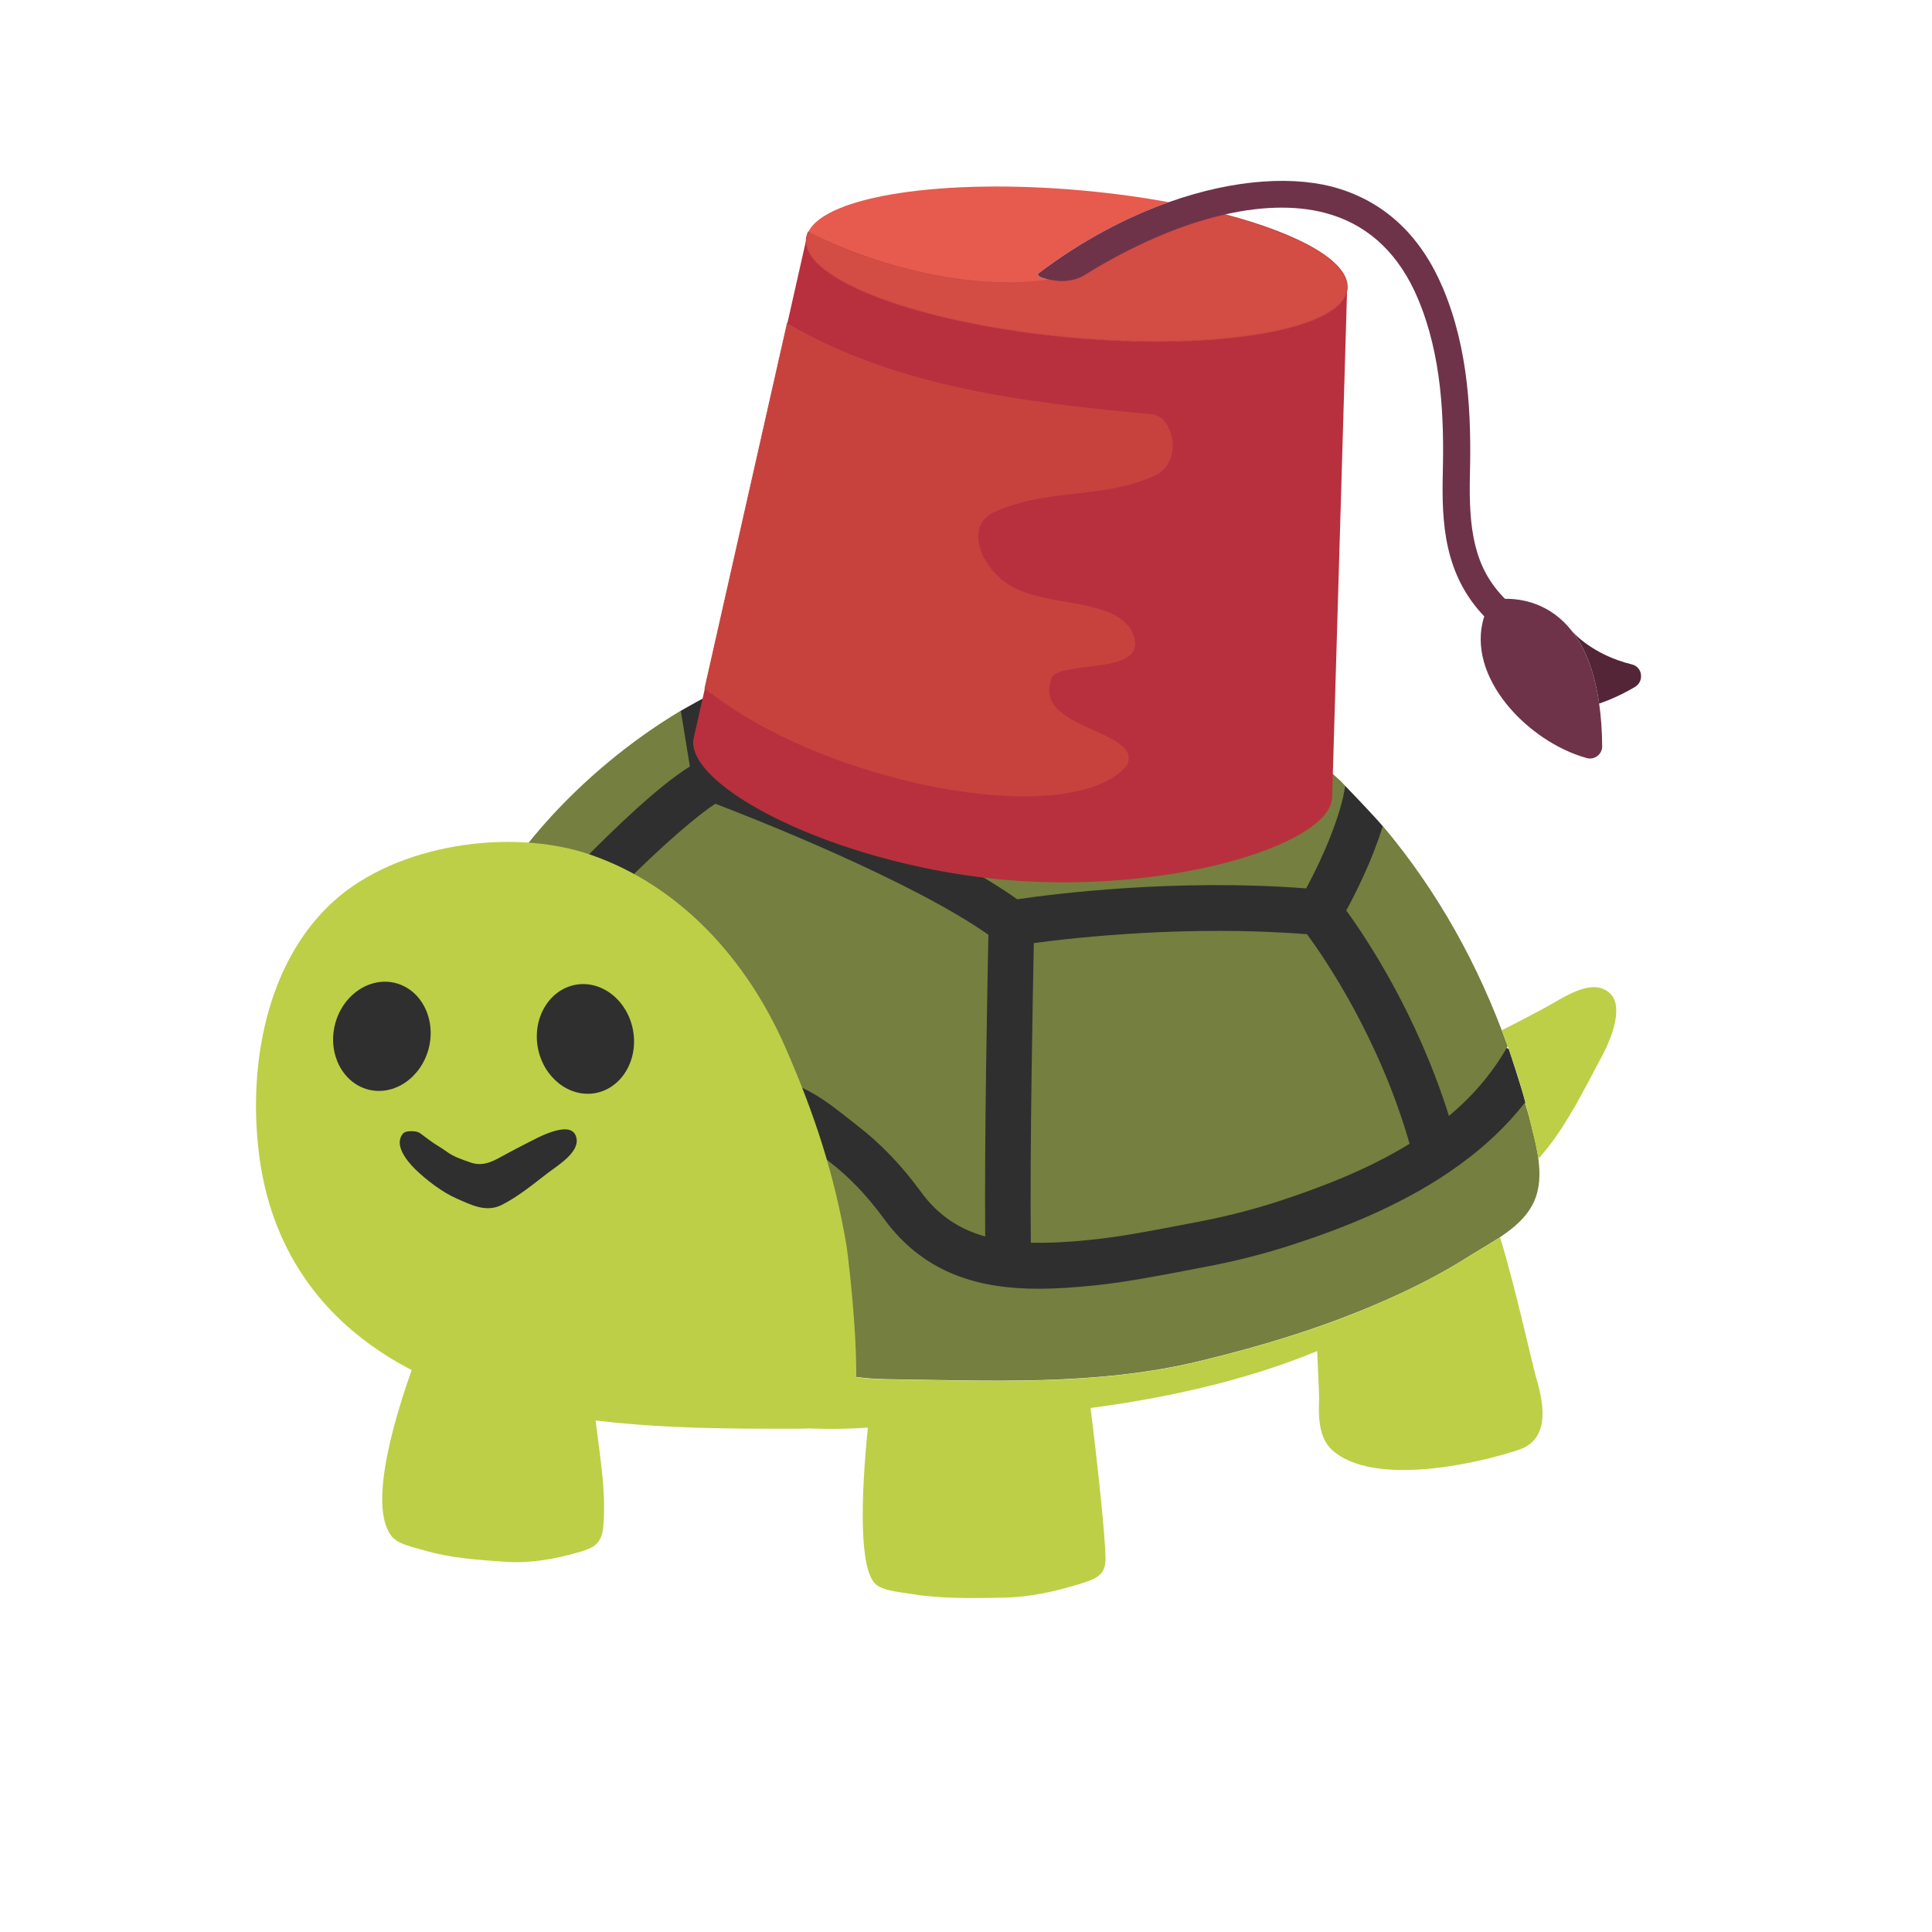
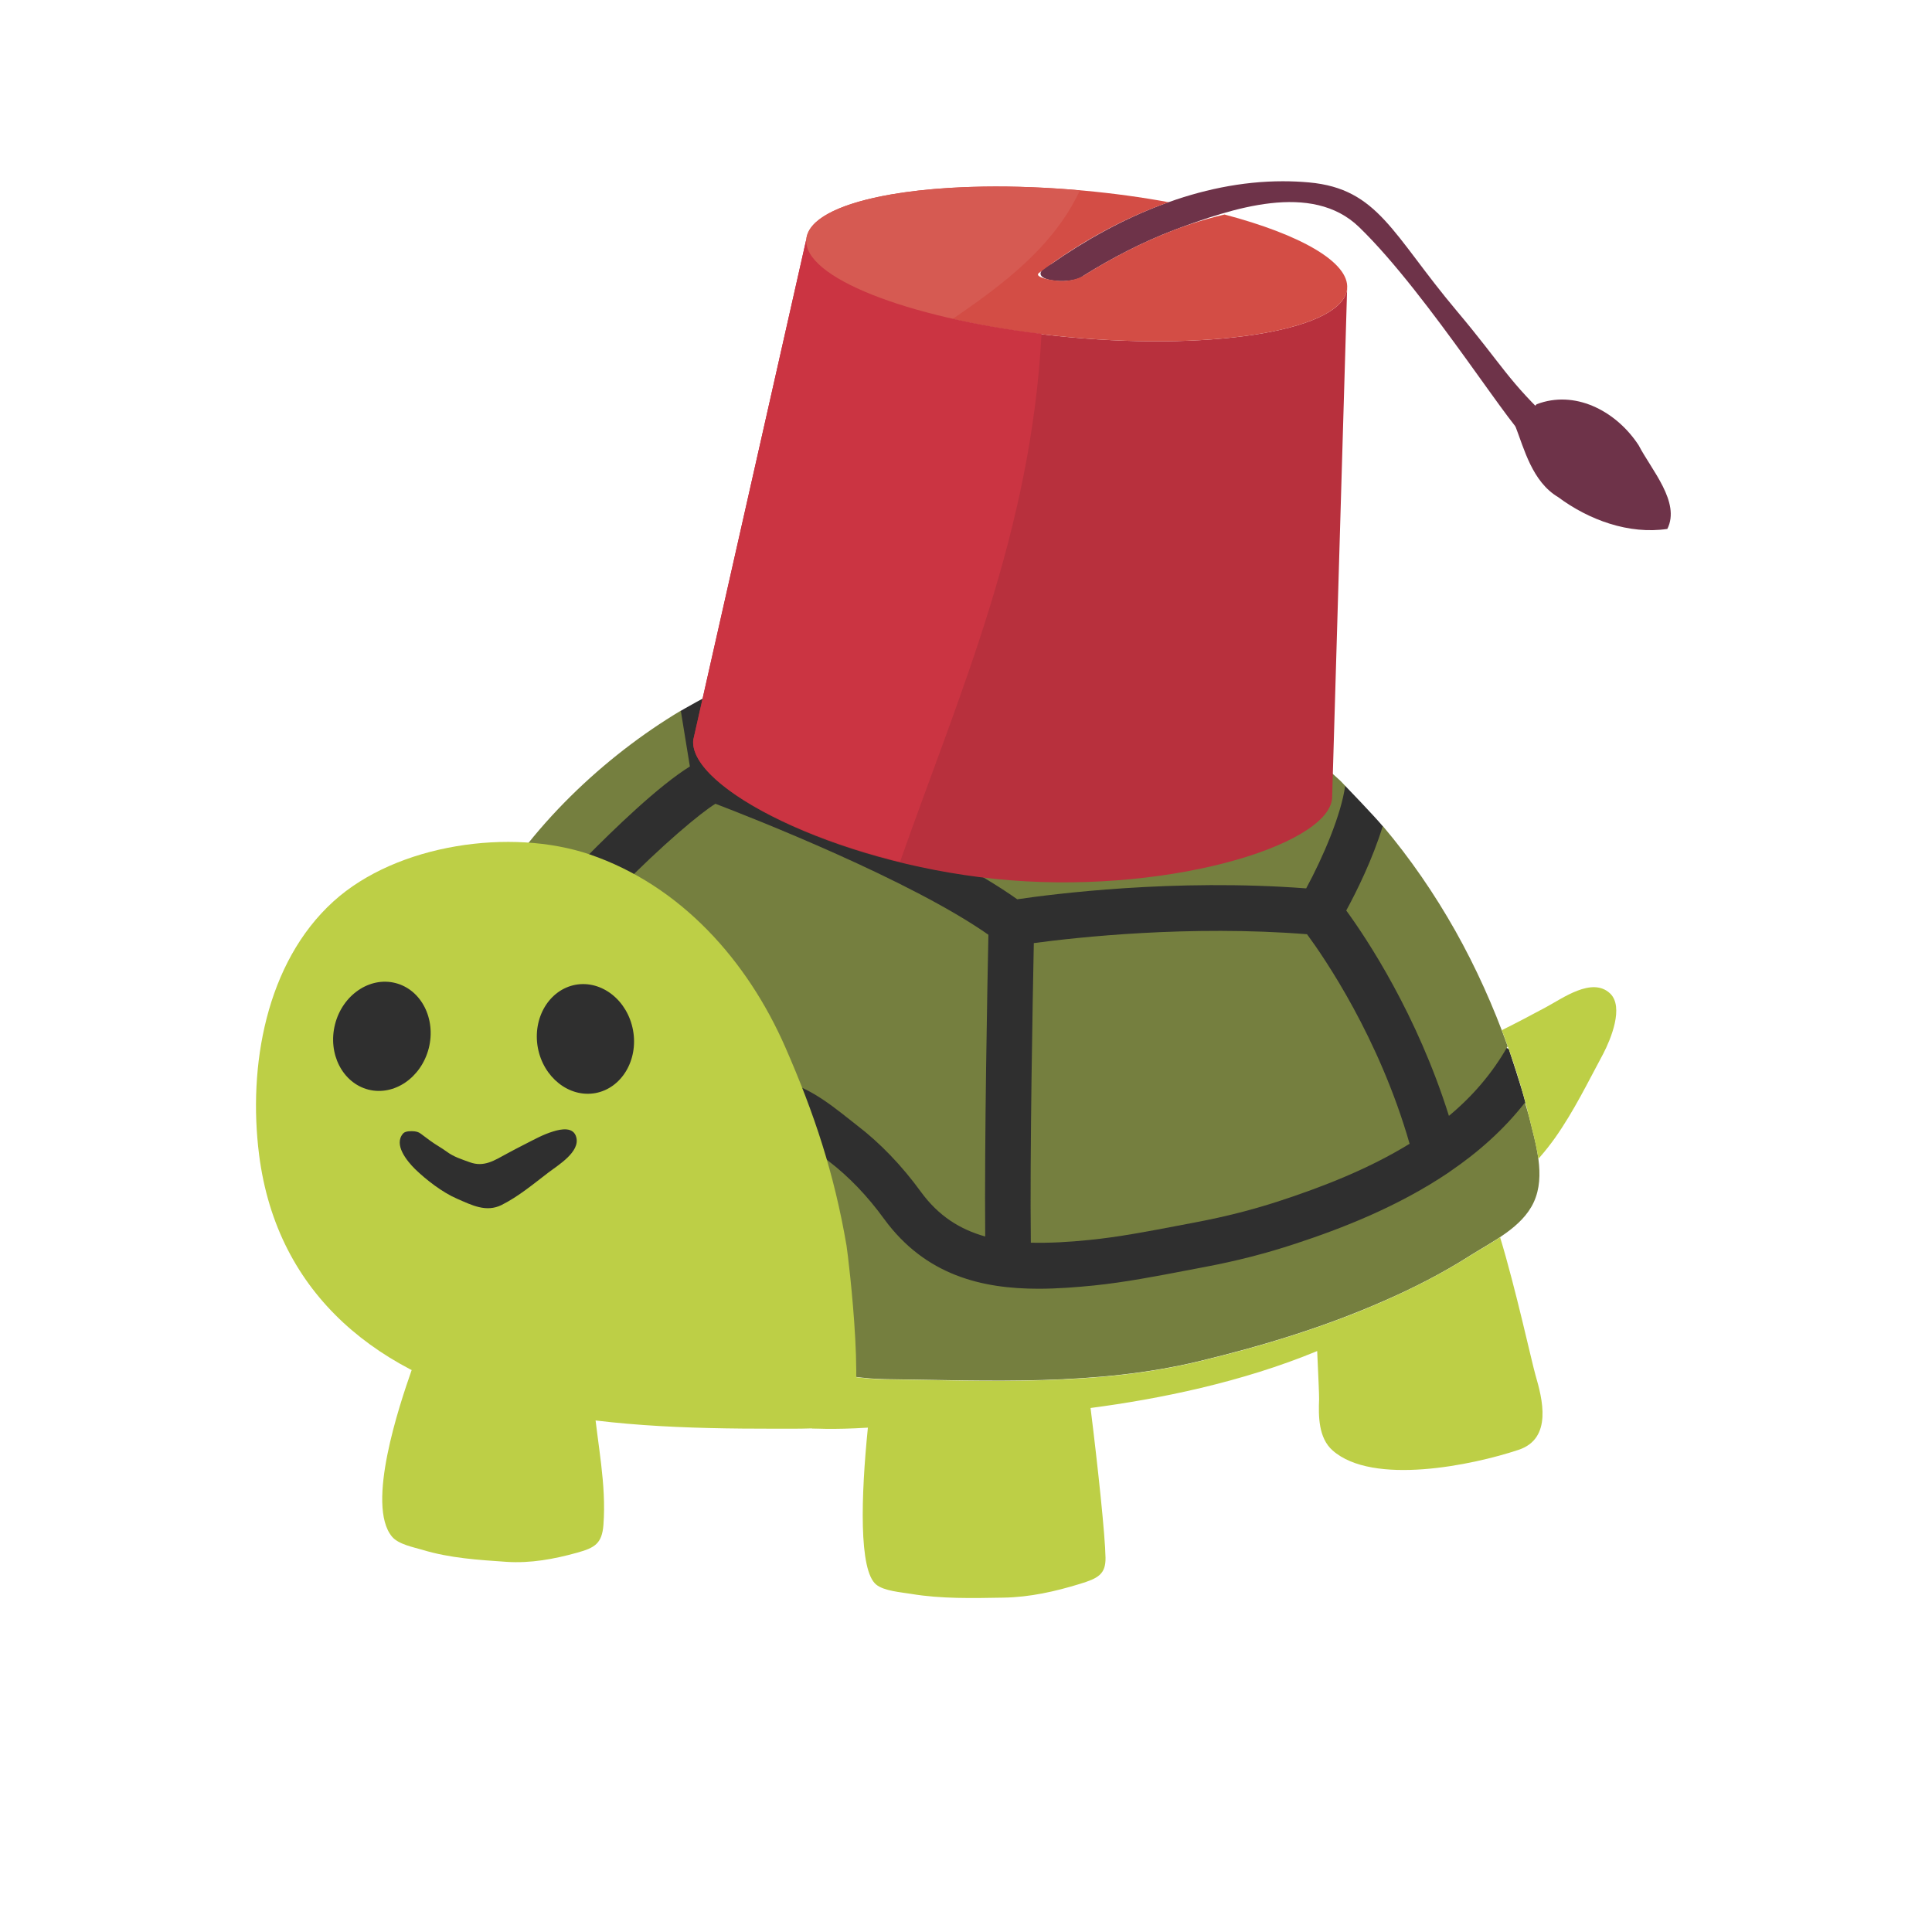
- <svg xmlns="http://www.w3.org/2000/svg" width="512" height="512" version="1.1" id="svg38">
-   <defs id="defs42" />
+ <svg xmlns="http://www.w3.org/2000/svg" xmlns:xlink="http://www.w3.org/1999/xlink" width="512" height="512" version="1.1" id="svg38">
+   <defs id="defs42">
+     <linearGradient id="linearGradient2471">
+       <stop style="stop-color:#b8303d;stop-opacity:1;" offset="0" id="stop2467" />
+       <stop style="stop-color:#b8303d;stop-opacity:1" offset="1" id="stop2469" />
+     </linearGradient>
+     <linearGradient xlink:href="#linearGradient2471" id="linearGradient2473" x1="883.129" y1="504.239" x2="476.492" y2="675.775" gradientUnits="userSpaceOnUse" />
+   </defs>
  <g id="g36" transform="matrix(2.831573,0,0,2.831573,66.87163,81.25246)" style="stroke-width:0.353">
    <path d="m 40.1,37.83 c 0,0 2.55,-1.48 3.98,-2.12 l 22.24,8.18 35.97,0.97 c 0,0 2.7,2.8 3.5,3.76 l 6.53,18.74 5.27,2.11 c 0,0 1.21,3.62 1.55,4.99 L 118.05,83.1 65.91,96.03 24.04,85.76 24.17,60.02 36.97,43.35 Z" style="fill:#2f2f2f;stroke-width:0.353" id="path2" />
    <g id="g34" style="stroke-width:0.353">
      <g id="g12" style="stroke-width:0.353">
        <path d="m 73.14,59.57 c -0.1,5.06 -0.38,19.6 -0.28,28.04 1.67,0.04 3.5,-0.05 5.52,-0.26 2.7,-0.27 5.52,-0.81 8.24,-1.33 l 1.73,-0.33 c 2.79,-0.53 5.37,-1.19 7.89,-2.02 3.89,-1.28 8.19,-2.93 12.07,-5.32 -2.85,-9.93 -7.96,-17.38 -9.6,-19.61 -11,-0.87 -21.54,0.29 -25.57,0.83 z" style="fill:#757f3f;stroke-width:0.353" id="path4" />
        <path d="m 102.38,56.52 c 1.95,2.67 6.63,9.73 9.61,19.22 2.18,-1.81 4.06,-3.97 5.5,-6.52 -1.34,-3.73 -2.96,-7.35 -4.9,-10.8 -1.95,-3.46 -4.22,-6.77 -6.79,-9.81 -0.95,3.11 -2.46,6.15 -3.42,7.91 z" style="fill:#757f3f;stroke-width:0.353" id="path6" />
        <path d="m 45.2,42.69 c 4.26,1.63 18.85,7.43 26.39,12.78 3.25,-0.48 14.69,-1.96 27.04,-1.02 1.6,-2.95 3.28,-6.91 3.65,-9.6 C 102.13,44.7 102,44.54 101.85,44.4 96.72,39.58 90.22,36.93 83.66,34.71 74.5,31.61 64.53,30.52 54.98,32.23 c -3.78,0.68 -7.43,1.85 -10.9,3.48 z" style="fill:#757f3f;stroke-width:0.353" id="path8" />
        <path d="m 119.11,74.49 c -1.99,2.55 -4.4,4.67 -6.98,6.43 -0.05,0.04 -0.11,0.07 -0.15,0.11 -4.74,3.2 -10.03,5.26 -14.4,6.69 -2.7,0.89 -5.45,1.6 -8.43,2.16 l -1.73,0.33 c -2.82,0.54 -5.72,1.1 -8.61,1.4 -1.7,0.17 -3.46,0.31 -5.23,0.31 -5.28,0 -10.58,-1.24 -14.45,-6.53 -1.56,-2.15 -3.3,-3.96 -5.15,-5.38 l -0.77,-0.6 c -1.17,-0.93 -3.36,-2.67 -4.49,-2.7 l 0.11,-4.27 c 2.56,0.07 5.15,2.12 7.04,3.62 l 0.7,0.55 c 2.17,1.66 4.2,3.76 6.01,6.25 1.63,2.23 3.62,3.5 6.01,4.17 -0.08,-9.02 0.21,-24.02 0.3,-28.24 -7.32,-5.13 -22.04,-10.92 -25.55,-12.26 -1.38,0.85 -4.94,3.81 -9.13,8.08 -0.42,0.43 -0.98,0.64 -1.53,0.64 -0.54,0 -1.08,-0.2 -1.49,-0.61 -0.84,-0.82 -0.86,-2.17 -0.03,-3.02 2.65,-2.69 6.85,-6.76 9.79,-8.58 L 40.1,37.82 c -7.16,4.28 -14.23,10.92 -18.48,18.64 -4.26,7.71 -5.7,16.48 -1.64,24.97 1.33,2.75 4,7.37 6.68,8.97 2.37,1.42 4.88,2.63 7.44,3.69 2.27,0.94 4.19,2.12 6.52,2.8 2.08,0.62 4.23,1.29 6.34,1.76 2.13,0.48 4.34,0.63 6.48,1.03 1.9,0.35 3.82,0.67 5.74,0.7 9.85,0.13 19.81,0.65 29.48,-1.69 5.88,-1.42 11.71,-3.19 17.24,-5.63 2.8,-1.22 5.53,-2.62 8.1,-4.26 2.09,-1.32 4.84,-2.62 5.93,-4.98 1.15,-2.49 0.17,-5.5 -0.44,-8.02 -0.11,-0.42 -0.26,-0.87 -0.38,-1.31 z" style="fill:#757f3f;stroke-width:0.353" id="path10" />
      </g>
      <g id="g32" style="stroke-width:0.353">
        <path d="m 29.95,98.37 c -0.98,-0.58 -2.38,-0.78 -4.28,-1.05 -2.5,-0.35 -5.22,-1.05 -7.72,-0.6 -2.15,0.39 -2.38,0.94 -3.08,2.93 -1.09,3.13 -4.26,12.51 -1.8,15.47 0.61,0.73 2.03,0.99 2.9,1.25 2.51,0.76 5.18,0.93 7.82,1.11 2.25,0.15 4.47,-0.26 6.62,-0.86 1.61,-0.45 2.32,-0.83 2.45,-2.61 0.29,-3.8 -0.56,-7.55 -0.9,-11.32 -0.24,-2.44 -0.84,-3.64 -2.01,-4.32 z" style="fill:#bdcf46;stroke-width:0.353" id="path14" />
        <g id="g20" style="stroke-width:0.353">
          <path d="m 116.78,87.1 c -0.93,0.62 -1.92,1.17 -2.79,1.72 -2.57,1.63 -5.3,3.03 -8.1,4.26 -5.53,2.44 -11.36,4.21 -17.24,5.63 -9.67,2.34 -19.63,1.82 -29.48,1.69 -1.93,-0.03 -3.85,-0.35 -5.74,-0.7 -0.53,-0.1 -1.05,-0.18 -1.58,-0.26 l 0.52,5.55 c 0,0 1.88,0.14 5.24,-0.07 -0.65,6.43 -0.86,13.37 0.78,14.69 0.74,0.6 2.31,0.71 3.27,0.87 2.82,0.47 5.74,0.4 8.64,0.35 2.47,-0.04 4.85,-0.58 7.13,-1.28 1.71,-0.52 2.45,-0.9 2.42,-2.47 -0.03,-2.01 -0.71,-8.47 -1.4,-14 6.34,-0.83 14.15,-2.4 21.21,-5.33 0.1,2.22 0.19,4.12 0.18,4.51 -0.06,1.53 -0.08,3.62 1.27,4.8 3.76,3.31 13.07,1.38 17.39,-0.06 3.22,-1.06 2.23,-4.81 1.59,-7 -0.37,-1.31 -1.86,-8.13 -3.31,-12.9 z" style="fill:#bdcf46;stroke-width:0.353" id="path16" />
          <path d="m 127.07,64.28 c -1.68,-1.58 -4.44,0.46 -5.98,1.28 -1.38,0.74 -2.75,1.47 -4.15,2.16 1.01,2.65 1.89,5.35 2.55,8.11 0.3,1.23 0.68,2.58 0.87,3.93 0.05,-0.06 0.1,-0.12 0.15,-0.17 0.51,-0.58 0.97,-1.17 1.42,-1.8 1.75,-2.48 3.08,-5.22 4.51,-7.88 0.69,-1.33 1.96,-4.37 0.63,-5.63 z" style="fill:#bdcf46;stroke-width:0.353" id="path18" />
        </g>
        <g id="g30" style="stroke-width:0.353">
          <path d="m 52.38,104.99 c -1.13,0.04 -2.27,0.03 -3.44,0.03 -8.33,0 -16.27,-0.22 -24.47,-2.08 C 12.02,100.13 2.32,92.68 0.63,79.36 -0.41,71.15 1.25,61.42 7.59,55.67 c 5.95,-5.4 16.65,-6.89 23.98,-4.4 8.54,2.92 14.76,9.94 18.31,18.04 2.73,6.24 4.58,11.84 5.73,18.57 0.17,1.03 2.06,16.6 -0.15,16.89 -1.02,0.12 -2.05,0.19 -3.08,0.22 z" style="fill:#bdcf46;stroke-width:0.353" id="path22" />
          <path d="m 30.25,63.47 c 2.46,-0.44 4.87,1.46 5.38,4.26 0.51,2.79 -1.07,5.43 -3.53,5.88 -2.45,0.44 -4.86,-1.46 -5.38,-4.25 -0.51,-2.8 1.07,-5.43 3.53,-5.89 z" style="fill:#2f2f2f;stroke-width:0.353" id="path24" />
          <path d="m 7.74,67.17 c 0.7,-2.75 3.25,-4.48 5.66,-3.86 2.42,0.62 3.81,3.36 3.11,6.11 -0.71,2.75 -3.24,4.48 -5.66,3.86 C 8.44,72.65 7.04,69.92 7.74,67.17 Z" style="fill:#2f2f2f;stroke-width:0.353" id="path26" />
          <path d="m 23.8,79.29 c -1.14,0.62 -2.12,1.28 -3.45,0.79 -0.77,-0.28 -1.5,-0.5 -2.17,-1 -0.48,-0.35 -1.02,-0.64 -1.5,-0.99 -0.25,-0.18 -0.49,-0.37 -0.74,-0.55 -0.28,-0.21 -0.38,-0.3 -0.74,-0.35 -0.29,-0.03 -0.86,-0.05 -1.08,0.19 -0.94,1.05 0.38,2.61 1.09,3.32 1.06,1.03 2.57,2.2 3.96,2.8 1.36,0.59 2.71,1.3 4.16,0.58 1.59,-0.8 2.97,-1.96 4.37,-3.03 0.92,-0.7 2.98,-1.93 2.62,-3.3 -0.25,-1 -1.41,-0.79 -2.17,-0.55 -0.96,0.29 -1.82,0.78 -2.71,1.23 -0.55,0.27 -1.09,0.57 -1.64,0.86 z" style="fill:#2f2f2f;stroke-width:0.353" id="path28" />
        </g>
      </g>
    </g>
  </g>
  <g id="g875" transform="matrix(-0.2212277,0.04912747,0.04912747,0.2212277,401.0311,-25.97241)">
-     <path id="path863" d="m 117.883,847.142 c 0,0 -0.005,-0.01 -0.005,-0.01 0,0 -16.248,31.852 -60.052,53.326 -11.523,5.648 -9.94,22.48 2.252,26.479 14.393,4.721 29.5,8.19 45.08,9.957 -3.048,-39.809 2.699,-68.755 12.725,-89.752 z" style="fill:#542537" />
-     <path id="path865" d="m 556.663,564.188 c 64.772,12.955 123.068,-12.955 187.844,0 38.863,6.478 32.386,51.819 12.954,77.729 -32.388,45.342 -116.593,45.342 -136.026,90.683 -19.432,64.774 97.161,12.955 103.639,38.864 32.388,51.819 -94.828,80.838 -64.774,116.593 81.098,60.629 349.857,-54.901 461.974,-195.071 L 935.637,297.155 C 828.475,396.776 686.1,447.372 543.707,492.938 c -25.909,6.476 -25.909,64.773 12.956,71.25 z" style="fill:#c7423d;stroke:#c7423d;stroke-opacity:1;stroke-width:1.002;stroke-miterlimit:4;stroke-dasharray:none" />
-     <path id="path867" d="m 1148.633,748.893 -26.359,-55.908 c -112.118,140.17 -380.877,255.7 -461.974,195.071 -30.055,-35.755 97.161,-64.774 64.774,-116.593 -6.477,-25.91 -123.07,25.909 -103.639,-38.864 19.433,-45.342 103.639,-45.342 136.026,-90.683 19.432,-25.909 25.909,-71.251 -12.954,-77.729 -64.775,-12.955 -123.072,12.955 -187.844,0 C 517.798,557.71 517.798,499.413 543.707,492.936 686.1,447.37 828.475,396.775 935.637,297.153 L 892.534,205.738 C 907.026,251.033 783.373,331.074 616.346,384.515 449.32,437.956 302.172,444.559 287.68,399.264 l 146.409,578.25 c 17.119,53.509 219.25,68.428 406.221,6.001 179.41,-59.902 325.443,-181.112 308.323,-234.622 z" style="fill:#b8303d" />
-     <path id="path869" d="m 616.346,384.517 c 167.027,-53.441 290.68,-133.482 276.188,-178.777 -0.901,-2.817 -2.321,-5.432 -4.222,-7.849 -71.546,58.261 -171.182,108.263 -262.537,115.422 -4.316,1.91 -8.902,3.529 -11.852,4.322 -9.717,2.615 -20.803,2.748 -29.068,-0.156 -63.732,-22.364 -123.672,-33.615 -176.035,-33.875 -81.46,41.999 -130.572,86.185 -121.139,115.662 14.49,45.295 161.639,38.692 328.665,-14.749 z" style="fill:#d34d45;stroke:#c7423d;stroke-opacity:1" />
-     <path id="path871" d="m 635.297,303.15 c 5.129,2.334 -1.758,6.727 -9.523,10.163 91.355,-7.159 190.991,-57.161 262.537,-115.422 -28.656,-36.442 -167.807,-27.519 -324.447,22.598 -33.485,10.713 -65.167,22.508 -94.392,34.867 52.094,6.445 108.572,21.735 165.825,47.794 z" style="fill:#e65b4d" />
-     <path id="path873" d="m 584.854,317.479 c 8.266,2.904 19.352,2.771 29.068,0.156 2.95,-0.794 7.536,-2.412 11.852,-4.322 7.765,-3.436 14.651,-7.829 9.523,-10.163 -57.253,-26.059 -113.731,-41.349 -165.824,-47.794 -81.928,-10.137 -152.983,1.665 -198.925,28.334 -49.615,28.799 -80.676,75.572 -92.322,139.023 -14.258,77.722 0.213,154.451 16.244,219.26 15.738,63.619 19.068,107.797 -8.325,151.381 -18.863,3.991 -50.339,16.251 -68.263,53.789 -10.025,20.997 -15.773,49.942 -12.726,89.753 1.142,14.909 3.479,31.294 7.337,49.417 1.955,9.182 12.235,14.075 20.532,9.682 63.101,-33.403 118.541,-124.035 81.202,-187.829 35.175,-58.151 24.961,-117.611 11.056,-173.818 -15.221,-61.529 -29.006,-134.109 -15.832,-205.91 9.89,-53.903 35.811,-93.366 77.035,-117.292 32.195,-18.694 74.048,-27.782 122.332,-27.541 52.365,0.259 112.304,11.51 176.036,33.874 z" style="fill:#6e3349" />
-   </g>
-   <g id="g951" transform="translate(3037.288)">
-     <g id="g943" transform="matrix(2.831573,0,0,2.831573,66.87163,81.25246)" style="stroke-width:0.353">
-       <path d="m 40.1,37.83 c 0,0 2.55,-1.48 3.98,-2.12 l 22.24,8.18 35.97,0.97 c 0,0 2.7,2.8 3.5,3.76 l 6.53,18.74 5.27,2.11 c 0,0 1.21,3.62 1.55,4.99 L 118.05,83.1 65.91,96.03 24.04,85.76 24.17,60.02 36.97,43.35 Z" style="fill:#2f2f2f;stroke-width:0.353" id="path909" />
-       <g id="g941" style="stroke-width:0.353">
-         <g id="g919" style="stroke-width:0.353">
-           <path d="m 73.14,59.57 c -0.1,5.06 -0.38,19.6 -0.28,28.04 1.67,0.04 3.5,-0.05 5.52,-0.26 2.7,-0.27 5.52,-0.81 8.24,-1.33 l 1.73,-0.33 c 2.79,-0.53 5.37,-1.19 7.89,-2.02 3.89,-1.28 8.19,-2.93 12.07,-5.32 -2.85,-9.93 -7.96,-17.38 -9.6,-19.61 -11,-0.87 -21.54,0.29 -25.57,0.83 z" style="fill:#757f3f;stroke-width:0.353" id="path911" />
-           <path d="m 102.38,56.52 c 1.95,2.67 6.63,9.73 9.61,19.22 2.18,-1.81 4.06,-3.97 5.5,-6.52 -1.34,-3.73 -2.96,-7.35 -4.9,-10.8 -1.95,-3.46 -4.22,-6.77 -6.79,-9.81 -0.95,3.11 -2.46,6.15 -3.42,7.91 z" style="fill:#757f3f;stroke-width:0.353" id="path913" />
-           <path d="m 45.2,42.69 c 4.26,1.63 18.85,7.43 26.39,12.78 3.25,-0.48 14.69,-1.96 27.04,-1.02 1.6,-2.95 3.28,-6.91 3.65,-9.6 C 102.13,44.7 102,44.54 101.85,44.4 96.72,39.58 90.22,36.93 83.66,34.71 74.5,31.61 64.53,30.52 54.98,32.23 c -3.78,0.68 -7.43,1.85 -10.9,3.48 z" style="fill:#757f3f;stroke-width:0.353" id="path915" />
-           <path d="m 119.11,74.49 c -1.99,2.55 -4.4,4.67 -6.98,6.43 -0.05,0.04 -0.11,0.07 -0.15,0.11 -4.74,3.2 -10.03,5.26 -14.4,6.69 -2.7,0.89 -5.45,1.6 -8.43,2.16 l -1.73,0.33 c -2.82,0.54 -5.72,1.1 -8.61,1.4 -1.7,0.17 -3.46,0.31 -5.23,0.31 -5.28,0 -10.58,-1.24 -14.45,-6.53 -1.56,-2.15 -3.3,-3.96 -5.15,-5.38 l -0.77,-0.6 c -1.17,-0.93 -3.36,-2.67 -4.49,-2.7 l 0.11,-4.27 c 2.56,0.07 5.15,2.12 7.04,3.62 l 0.7,0.55 c 2.17,1.66 4.2,3.76 6.01,6.25 1.63,2.23 3.62,3.5 6.01,4.17 -0.08,-9.02 0.21,-24.02 0.3,-28.24 -7.32,-5.13 -22.04,-10.92 -25.55,-12.26 -1.38,0.85 -4.94,3.81 -9.13,8.08 -0.42,0.43 -0.98,0.64 -1.53,0.64 -0.54,0 -1.08,-0.2 -1.49,-0.61 -0.84,-0.82 -0.86,-2.17 -0.03,-3.02 2.65,-2.69 6.85,-6.76 9.79,-8.58 L 40.1,37.82 c -7.16,4.28 -14.23,10.92 -18.48,18.64 -4.26,7.71 -5.7,16.48 -1.64,24.97 1.33,2.75 4,7.37 6.68,8.97 2.37,1.42 4.88,2.63 7.44,3.69 2.27,0.94 4.19,2.12 6.52,2.8 2.08,0.62 4.23,1.29 6.34,1.76 2.13,0.48 4.34,0.63 6.48,1.03 1.9,0.35 3.82,0.67 5.74,0.7 9.85,0.13 19.81,0.65 29.48,-1.69 5.88,-1.42 11.71,-3.19 17.24,-5.63 2.8,-1.22 5.53,-2.62 8.1,-4.26 2.09,-1.32 4.84,-2.62 5.93,-4.98 1.15,-2.49 0.17,-5.5 -0.44,-8.02 -0.11,-0.42 -0.26,-0.87 -0.38,-1.31 z" style="fill:#757f3f;stroke-width:0.353" id="path917" />
-         </g>
-         <g id="g939" style="stroke-width:0.353">
-           <path d="m 29.95,98.37 c -0.98,-0.58 -2.38,-0.78 -4.28,-1.05 -2.5,-0.35 -5.22,-1.05 -7.72,-0.6 -2.15,0.39 -2.38,0.94 -3.08,2.93 -1.09,3.13 -4.26,12.51 -1.8,15.47 0.61,0.73 2.03,0.99 2.9,1.25 2.51,0.76 5.18,0.93 7.82,1.11 2.25,0.15 4.47,-0.26 6.62,-0.86 1.61,-0.45 2.32,-0.83 2.45,-2.61 0.29,-3.8 -0.56,-7.55 -0.9,-11.32 -0.24,-2.44 -0.84,-3.64 -2.01,-4.32 z" style="fill:#bdcf46;stroke-width:0.353" id="path921" />
-           <g id="g927" style="stroke-width:0.353">
-             <path d="m 116.78,87.1 c -0.93,0.62 -1.92,1.17 -2.79,1.72 -2.57,1.63 -5.3,3.03 -8.1,4.26 -5.53,2.44 -11.36,4.21 -17.24,5.63 -9.67,2.34 -19.63,1.82 -29.48,1.69 -1.93,-0.03 -3.85,-0.35 -5.74,-0.7 -0.53,-0.1 -1.05,-0.18 -1.58,-0.26 l 0.52,5.55 c 0,0 1.88,0.14 5.24,-0.07 -0.65,6.43 -0.86,13.37 0.78,14.69 0.74,0.6 2.31,0.71 3.27,0.87 2.82,0.47 5.74,0.4 8.64,0.35 2.47,-0.04 4.85,-0.58 7.13,-1.28 1.71,-0.52 2.45,-0.9 2.42,-2.47 -0.03,-2.01 -0.71,-8.47 -1.4,-14 6.34,-0.83 14.15,-2.4 21.21,-5.33 0.1,2.22 0.19,4.12 0.18,4.51 -0.06,1.53 -0.08,3.62 1.27,4.8 3.76,3.31 13.07,1.38 17.39,-0.06 3.22,-1.06 2.23,-4.81 1.59,-7 -0.37,-1.31 -1.86,-8.13 -3.31,-12.9 z" style="fill:#bdcf46;stroke-width:0.353" id="path923" />
-             <path d="m 127.07,64.28 c -1.68,-1.58 -4.44,0.46 -5.98,1.28 -1.38,0.74 -2.75,1.47 -4.15,2.16 1.01,2.65 1.89,5.35 2.55,8.11 0.3,1.23 0.68,2.58 0.87,3.93 0.05,-0.06 0.1,-0.12 0.15,-0.17 0.51,-0.58 0.97,-1.17 1.42,-1.8 1.75,-2.48 3.08,-5.22 4.51,-7.88 0.69,-1.33 1.96,-4.37 0.63,-5.63 z" style="fill:#bdcf46;stroke-width:0.353" id="path925" />
-           </g>
-           <g id="g937" style="stroke-width:0.353">
-             <path d="m 52.38,104.99 c -1.13,0.04 -2.27,0.03 -3.44,0.03 -8.33,0 -16.27,-0.22 -24.47,-2.08 C 12.02,100.13 2.32,92.68 0.63,79.36 -0.41,71.15 1.25,61.42 7.59,55.67 c 5.95,-5.4 16.65,-6.89 23.98,-4.4 8.54,2.92 14.76,9.94 18.31,18.04 2.73,6.24 4.58,11.84 5.73,18.57 0.17,1.03 2.06,16.6 -0.15,16.89 -1.02,0.12 -2.05,0.19 -3.08,0.22 z" style="fill:#bdcf46;stroke-width:0.353" id="path929" />
-             <path d="m 30.25,63.47 c 2.46,-0.44 4.87,1.46 5.38,4.26 0.51,2.79 -1.07,5.43 -3.53,5.88 -2.45,0.44 -4.86,-1.46 -5.38,-4.25 -0.51,-2.8 1.07,-5.43 3.53,-5.89 z" style="fill:#2f2f2f;stroke-width:0.353" id="path931" />
-             <path d="m 7.74,67.17 c 0.7,-2.75 3.25,-4.48 5.66,-3.86 2.42,0.62 3.81,3.36 3.11,6.11 -0.71,2.75 -3.24,4.48 -5.66,3.86 C 8.44,72.65 7.04,69.92 7.74,67.17 Z" style="fill:#2f2f2f;stroke-width:0.353" id="path933" />
-             <path d="m 23.8,79.29 c -1.14,0.62 -2.12,1.28 -3.45,0.79 -0.77,-0.28 -1.5,-0.5 -2.17,-1 -0.48,-0.35 -1.02,-0.64 -1.5,-0.99 -0.25,-0.18 -0.49,-0.37 -0.74,-0.55 -0.28,-0.21 -0.38,-0.3 -0.74,-0.35 -0.29,-0.03 -0.86,-0.05 -1.08,0.19 -0.94,1.05 0.38,2.61 1.09,3.32 1.06,1.03 2.57,2.2 3.96,2.8 1.36,0.59 2.71,1.3 4.16,0.58 1.59,-0.8 2.97,-1.96 4.37,-3.03 0.92,-0.7 2.98,-1.93 2.62,-3.3 -0.25,-1 -1.41,-0.79 -2.17,-0.55 -0.96,0.29 -1.82,0.78 -2.71,1.23 -0.55,0.27 -1.09,0.57 -1.64,0.86 z" style="fill:#2f2f2f;stroke-width:0.353" id="path935" />
-           </g>
-         </g>
-       </g>
+     <path style="color:#000000;fill:url(#linearGradient2473)" d="M 1148.633,748.893 1122.274,692.985 935.637,297.153 892.534,205.738 C 907.026,251.033 783.373,331.074 616.346,384.515 449.32,437.956 302.172,444.559 287.68,399.264 l 146.409,578.25 c 17.119,53.509 219.25,68.428 406.221,6.001 179.41,-59.902 325.443,-181.112 308.323,-234.622 z" id="path867" />
+     <g id="g1606">
+       <path style="color:#000000;fill:#6e3349;stroke-width:1" d="m 96.26,578.763 c 1.505,0.14 3.016,0.325 4.536,0.549 l -0.061,0.089 29.777,19.028 0.061,-0.089 c -4.388,28.693 -5.187,68.24 -30.992,92.501 -29.321,33.912 -71.311,60.743 -116.532,63.934 -22.075,-27.103 3.254,-71.459 11.506,-102.683 C 10.469,609.557 49.616,574.381 96.26,578.763 Z" id="path6459" />
+       <path style="color:#000000;fill:#6e3349;stroke-width:0.227" d="m 340.043,48.033 c -22.124,-0.011 -43.538,9.407 -61.453,21.922 -8.797,4.328 5.363,6.031 8.652,3.041 7.565,-4.696 15.507,-8.82 23.826,-12.01 15.428,-5.801 36.559,-12.934 49.096,-0.816 18.636,18.013 42.593,57.153 44.686,55.924 l -0.012,-0.021 7.143,-3.602 C 399.519,100.883 398.331,96.97 385.994,82.32 369.041,62.188 365.296,50.021 346.93,48.346 c -2.301,-0.21 -4.598,-0.311 -6.887,-0.312 z" transform="matrix(-4.307796,0.9566214,0.9566214,4.307796,1752.406,-271.7511)" id="path873" />
    </g>
-     <path style="fill:#644502;fill-opacity:1;stroke:none;stroke-width:1px;stroke-linecap:butt;stroke-linejoin:miter;stroke-opacity:1" d="m 139.902,140.17 c 7.885,-6.125 28.223,24.707 56.741,23.619 4.691,-21.443 13.534,-52.647 32.579,-53.755 9.756,-0.568 21.531,10.558 33.122,10.588 11.477,0.029 21.497,-12.004 32.85,-10.317 20.546,3.053 31.221,53.212 31.221,53.212 29.761,0.623 44.197,-30.407 53.768,-23.891 38.572,26.261 -40.934,77.646 -111.853,77.646 -91.949,0 -161.821,-51.161 -128.428,-77.103 z" id="path945" />
-     <path style="fill:#805d0b;fill-opacity:1;stroke:none;stroke-width:1px;stroke-linecap:butt;stroke-linejoin:miter;stroke-opacity:1" d="m 212.77,162.648 -2.88,11.134 c 33.851,23.802 74.997,18.825 101.553,-0.384 l -1.344,-10.75 c -30.329,14.972 -63.492,22.655 -97.329,0 z" id="path947" />
-     <path style="fill:#805d0b;fill-opacity:1;stroke:none;stroke-width:1px;stroke-linecap:butt;stroke-linejoin:miter;stroke-opacity:1" d="m 215.841,149.978 c 0,0 10.31,-21.523 20.541,-24.572 8.012,-2.388 15.638,7.113 23.996,7.295 9.512,0.208 18.666,-10.251 27.644,-7.103 9.746,3.418 18.621,24.764 18.621,24.764 -33.239,11.759 -64.203,14.416 -90.802,-0.384 z" id="path949" />
+     <path style="color:#000000;fill:#d34d45" d="m 635.297,303.15 c 5.129,2.334 -1.758,6.727 -9.523,10.163 91.355,-7.159 190.991,-57.161 262.537,-115.422 -28.656,-36.442 -167.807,-27.519 -324.447,22.598 -33.485,10.713 -65.167,22.508 -94.392,34.867 52.094,6.445 108.572,21.735 165.825,47.794 z m -18.951,81.367 c 167.027,-53.441 290.68,-133.482 276.188,-178.777 -0.901,-2.817 -2.321,-5.432 -4.222,-7.849 -71.546,58.261 -171.182,108.263 -262.537,115.422 -4.316,1.91 -8.902,3.529 -11.852,4.322 -9.717,2.615 -20.803,2.748 -29.068,-0.156 -63.732,-22.364 -123.672,-33.615 -176.035,-33.875 -81.46,41.999 -130.572,86.185 -121.139,115.662 14.49,45.295 161.639,38.692 328.665,-14.749 z" id="path871" />
+     <path style="color:#000000;fill:#d65a52;stroke-width:0.227" d="m 260.715,49.453 c -24.653,0.38 -43.069,4.892 -46.48,11.994 -0.302,0.628 -0.488,1.276 -0.549,1.943 -0.796,8.706 5.687,18.882 34.559,24.014 15.156,-10.273 30.263,-20.585 37.947,-36.957 -8.937,-0.785 -17.54,-1.117 -25.477,-0.994 z" id="path4012" transform="matrix(-4.307796,0.9566214,0.9566214,4.307796,1752.406,-271.7511)" />
+     <path style="color:#000000;fill:#cb3442;stroke-width:0.227" d="m 213.686,63.391 -5.045,22.342 -21.844,96.736 -3.084,13.664 c -0.924,10.114 23.357,24.536 54.809,32.26 15.727,-44.67 34.742,-87.335 37.492,-139.918 -35.87,-4.326 -63.245,-15.055 -62.328,-25.084 z" id="path3035" transform="matrix(-4.307796,0.9566214,0.9566214,4.307796,1752.406,-271.7511)" />
  </g>
</svg>
